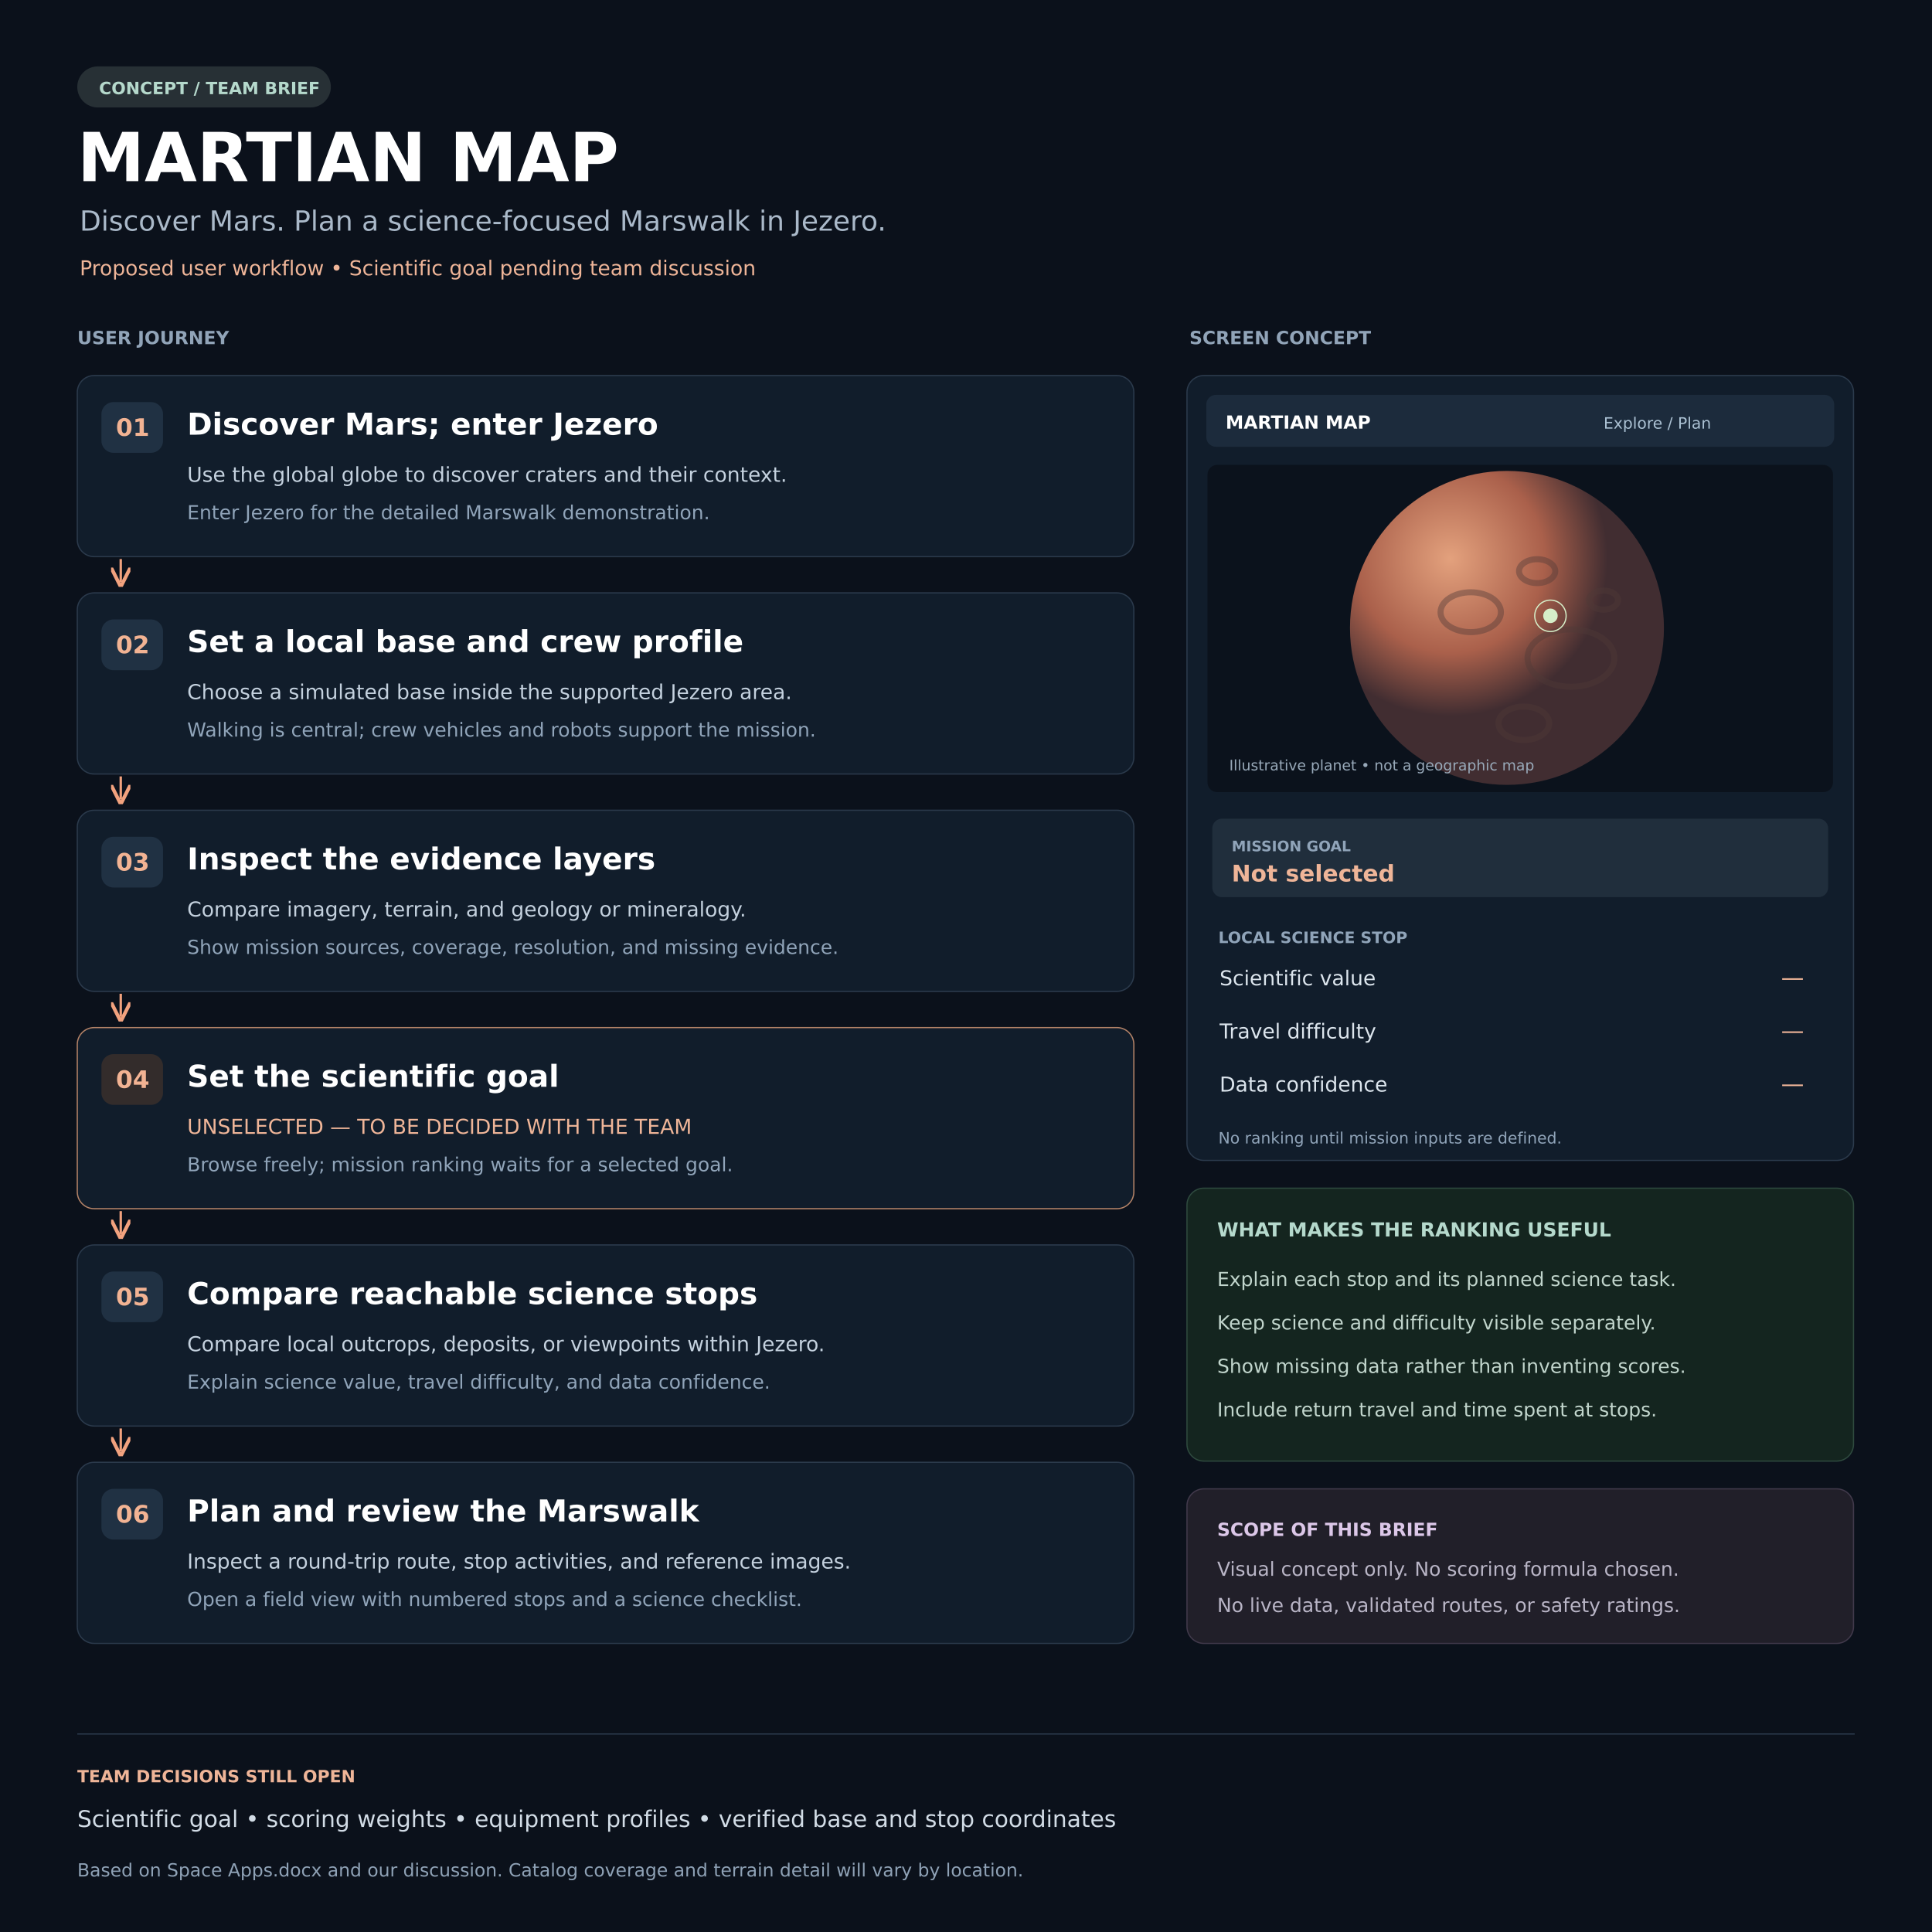
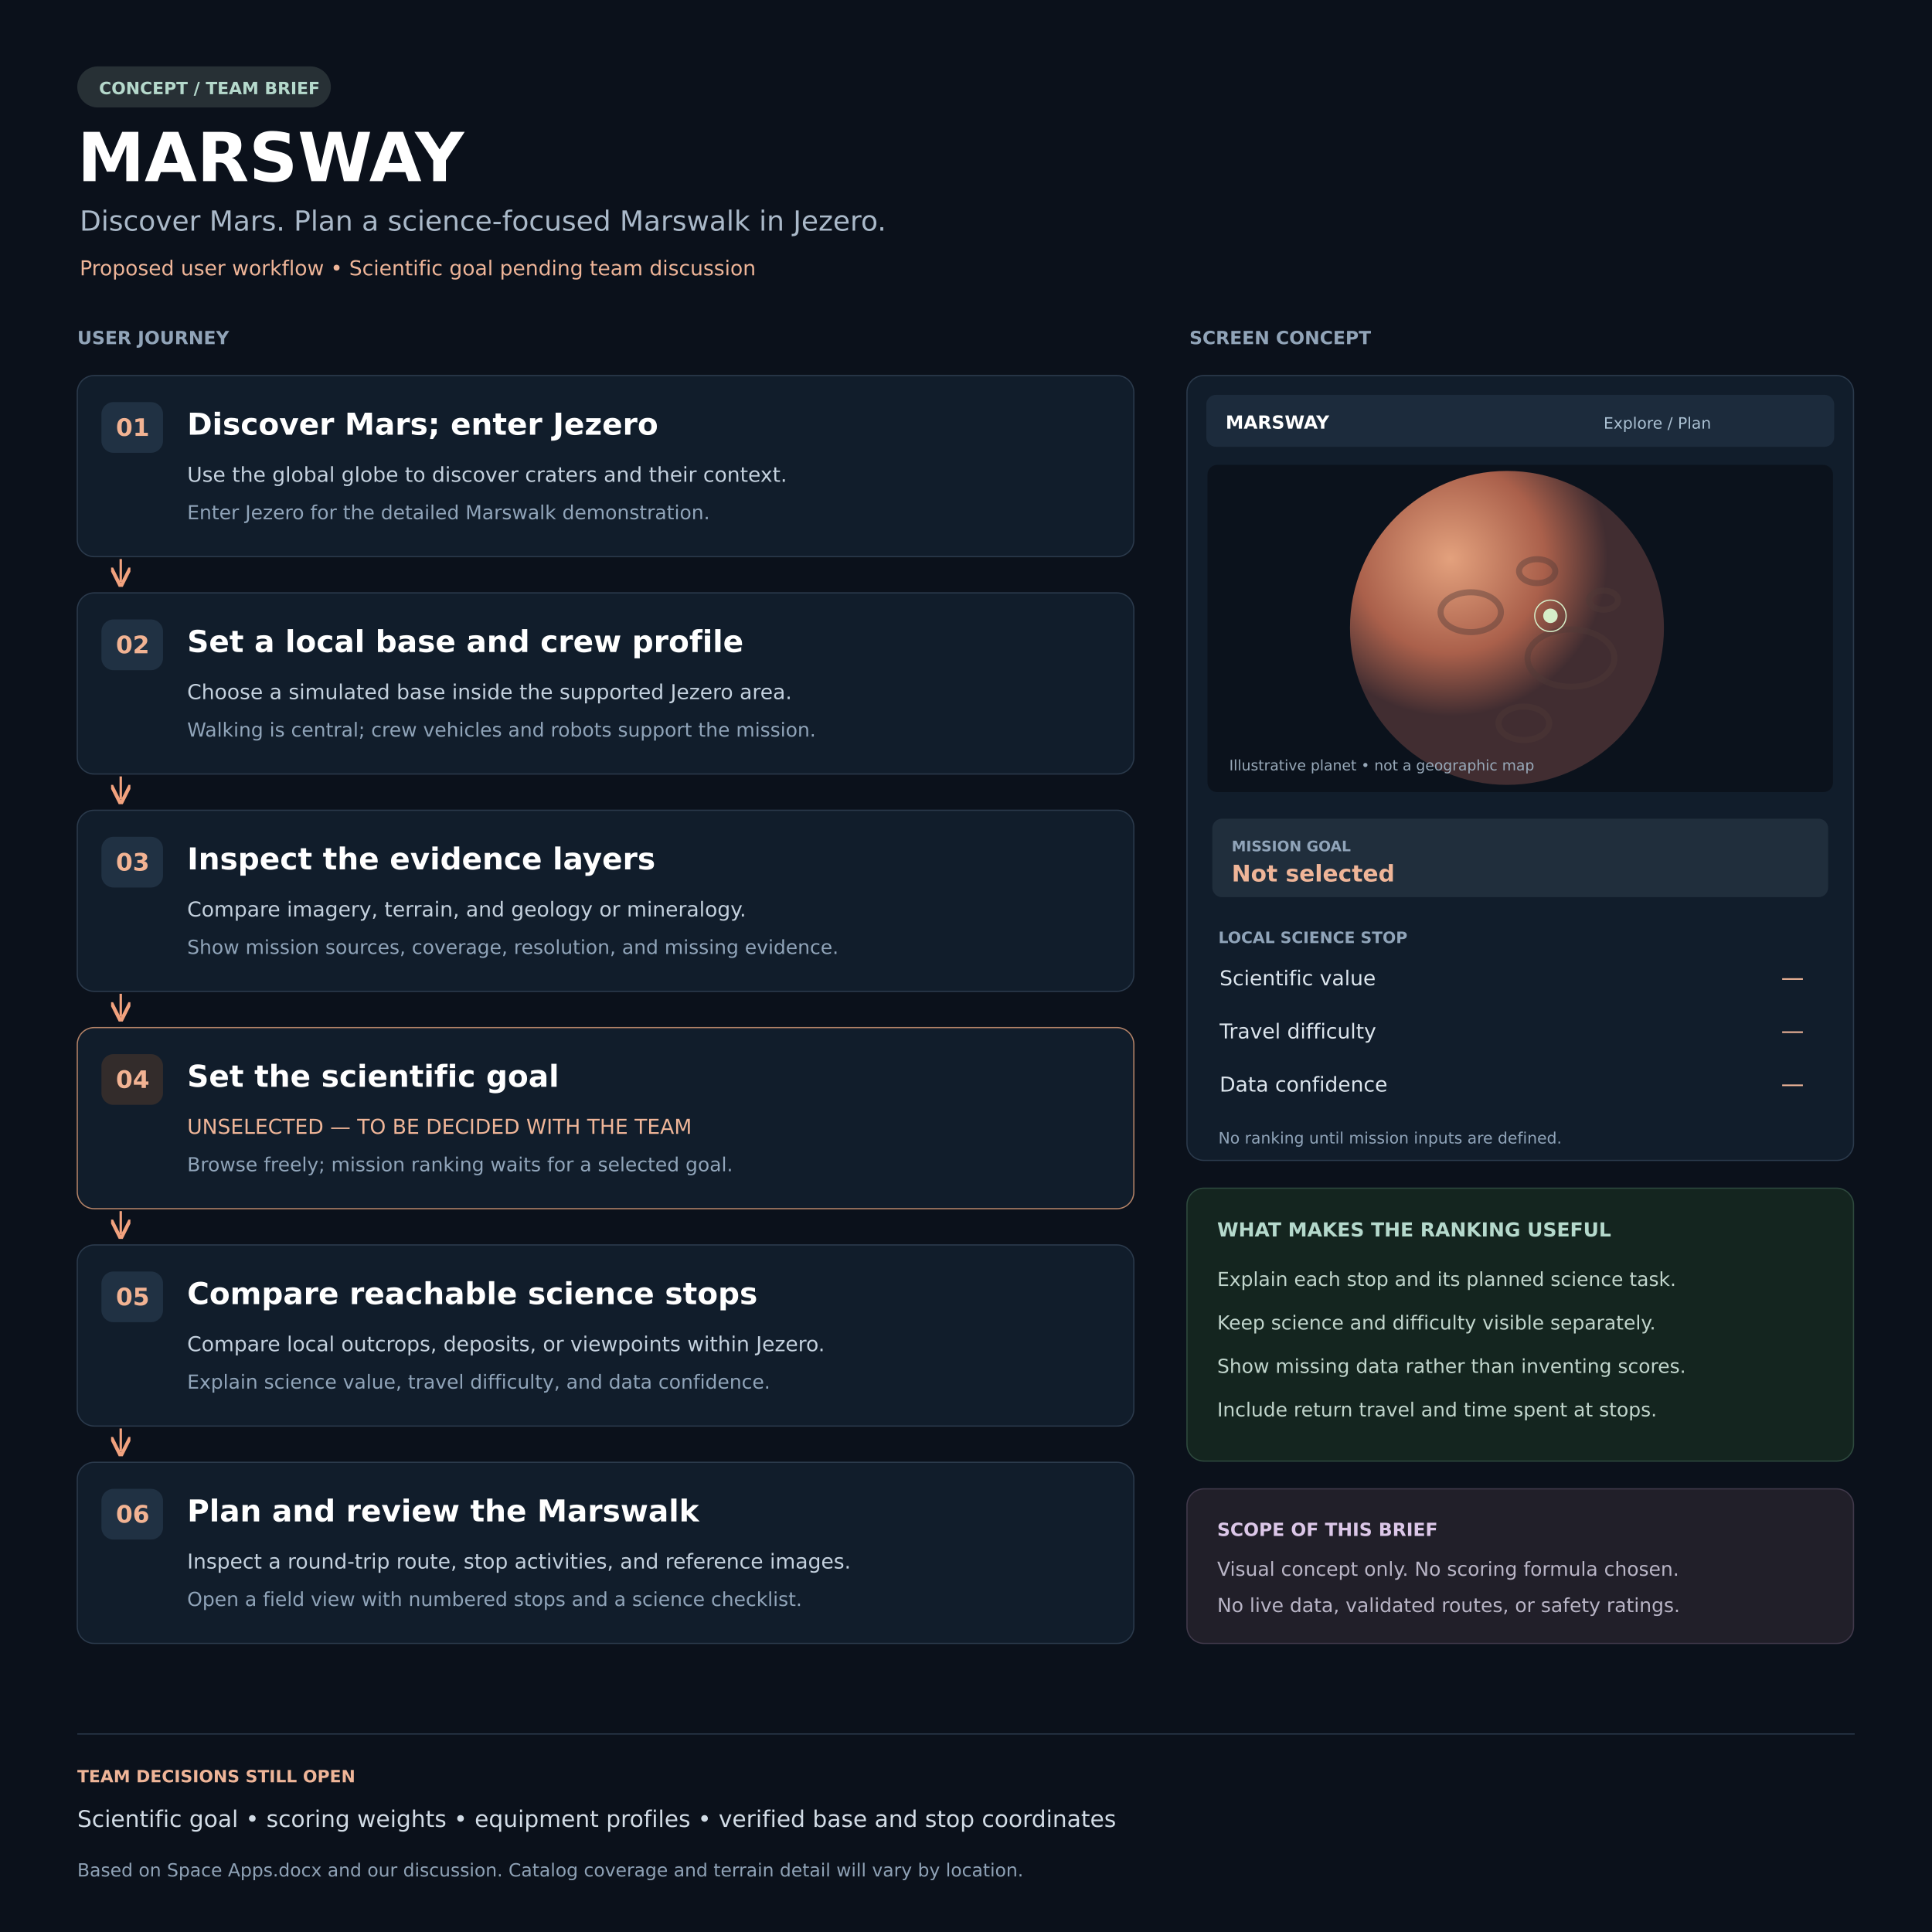
<svg xmlns="http://www.w3.org/2000/svg" width="1600" height="1600" viewBox="0 0 1600 1600">
  <defs>
    <radialGradient id="mars" cx="32%" cy="28%">
      <stop stop-color="#e3a17d" />
      <stop offset=".6" stop-color="#aa604b" />
      <stop offset="1" stop-color="#412d31" />
    </radialGradient>
    <clipPath id="planet">
      <circle cx="1210" cy="480" r="130" />
    </clipPath>
    <marker id="arrow" markerWidth="8" markerHeight="8" refX="6" refY="4" orient="auto">
      <path d="M0 0 L8 4 L0 8" fill="none" stroke="#f2a27e" stroke-width="1.5" />
    </marker>
  </defs>
  <rect x="0" y="0" width="1600" height="1600" rx="0" fill="#0b111b" stroke="none" />
  <rect x="64" y="55" width="210" height="34" rx="17" fill="#273035" stroke="none" />
  <text x="82" y="78" font-family="DejaVu Sans,sans-serif" font-size="14" fill="#b5d9cc" font-weight="700">CONCEPT / TEAM BRIEF</text>
-   <text x="64" y="150" font-family="DejaVu Sans,sans-serif" font-size="56" fill="#ffffff" font-weight="700">MARTIAN MAP</text>
+   <text x="64" y="150" font-family="DejaVu Sans,sans-serif" font-size="56" fill="#ffffff" font-weight="700">MARSWAY</text>
  <text x="66" y="191" font-family="DejaVu Sans,sans-serif" font-size="23" fill="#aab9c9" font-weight="400">Discover Mars. Plan a science-focused Marswalk in Jezero.</text>
  <text x="66" y="228" font-family="DejaVu Sans,sans-serif" font-size="17" fill="#efb598" font-weight="400">Proposed user workflow • Scientific goal pending team discussion</text>
  <text x="64" y="285" font-family="DejaVu Sans,sans-serif" font-size="15" fill="#91a4b8" font-weight="700">USER JOURNEY</text>
  <rect x="64" y="311" width="875" height="150" rx="14" fill="#111d2b" stroke="#2b3a4c" />
  <rect x="84" y="333" width="51" height="42" rx="10" fill="#203143" stroke="none" />
  <text x="96" y="361" font-family="DejaVu Sans,sans-serif" font-size="20" fill="#f2b393" font-weight="700">01</text>
  <text x="155" y="360" font-family="DejaVu Sans,sans-serif" font-size="25" fill="#ffffff" font-weight="700">Discover Mars; enter Jezero</text>
  <text x="155" y="399" font-family="DejaVu Sans,sans-serif" font-size="17" fill="#c4d1de" font-weight="400">Use the global globe to discover craters and their context.</text>
  <text x="155" y="430" font-family="DejaVu Sans,sans-serif" font-size="16" fill="#90a4b9" font-weight="400">Enter Jezero for the detailed Marswalk demonstration.</text>
  <path d="M100 463 V482" stroke="#f2a27e" stroke-width="2" marker-end="url(#arrow)" />
  <rect x="64" y="491" width="875" height="150" rx="14" fill="#111d2b" stroke="#2b3a4c" />
  <rect x="84" y="513" width="51" height="42" rx="10" fill="#203143" stroke="none" />
  <text x="96" y="541" font-family="DejaVu Sans,sans-serif" font-size="20" fill="#f2b393" font-weight="700">02</text>
  <text x="155" y="540" font-family="DejaVu Sans,sans-serif" font-size="25" fill="#ffffff" font-weight="700">Set a local base and crew profile</text>
  <text x="155" y="579" font-family="DejaVu Sans,sans-serif" font-size="17" fill="#c4d1de" font-weight="400">Choose a simulated base inside the supported Jezero area.</text>
  <text x="155" y="610" font-family="DejaVu Sans,sans-serif" font-size="16" fill="#90a4b9" font-weight="400">Walking is central; crew vehicles and robots support the mission.</text>
  <path d="M100 643 V662" stroke="#f2a27e" stroke-width="2" marker-end="url(#arrow)" />
  <rect x="64" y="671" width="875" height="150" rx="14" fill="#111d2b" stroke="#2b3a4c" />
  <rect x="84" y="693" width="51" height="42" rx="10" fill="#203143" stroke="none" />
  <text x="96" y="721" font-family="DejaVu Sans,sans-serif" font-size="20" fill="#f2b393" font-weight="700">03</text>
  <text x="155" y="720" font-family="DejaVu Sans,sans-serif" font-size="25" fill="#ffffff" font-weight="700">Inspect the evidence layers</text>
  <text x="155" y="759" font-family="DejaVu Sans,sans-serif" font-size="17" fill="#c4d1de" font-weight="400">Compare imagery, terrain, and geology or mineralogy.</text>
  <text x="155" y="790" font-family="DejaVu Sans,sans-serif" font-size="16" fill="#90a4b9" font-weight="400">Show mission sources, coverage, resolution, and missing evidence.</text>
  <path d="M100 823 V842" stroke="#f2a27e" stroke-width="2" marker-end="url(#arrow)" />
  <rect x="64" y="851" width="875" height="150" rx="14" fill="#111d2b" stroke="#b38267" />
  <rect x="84" y="873" width="51" height="42" rx="10" fill="#332c2b" stroke="none" />
  <text x="96" y="901" font-family="DejaVu Sans,sans-serif" font-size="20" fill="#f2b393" font-weight="700">04</text>
  <text x="155" y="900" font-family="DejaVu Sans,sans-serif" font-size="25" fill="#ffffff" font-weight="700">Set the scientific goal</text>
  <text x="155" y="939" font-family="DejaVu Sans,sans-serif" font-size="17" fill="#efb598" font-weight="400">UNSELECTED — TO BE DECIDED WITH THE TEAM</text>
  <text x="155" y="970" font-family="DejaVu Sans,sans-serif" font-size="16" fill="#90a4b9" font-weight="400">Browse freely; mission ranking waits for a selected goal.</text>
  <path d="M100 1003 V1022" stroke="#f2a27e" stroke-width="2" marker-end="url(#arrow)" />
  <rect x="64" y="1031" width="875" height="150" rx="14" fill="#111d2b" stroke="#2b3a4c" />
  <rect x="84" y="1053" width="51" height="42" rx="10" fill="#203143" stroke="none" />
  <text x="96" y="1081" font-family="DejaVu Sans,sans-serif" font-size="20" fill="#f2b393" font-weight="700">05</text>
  <text x="155" y="1080" font-family="DejaVu Sans,sans-serif" font-size="25" fill="#ffffff" font-weight="700">Compare reachable science stops</text>
  <text x="155" y="1119" font-family="DejaVu Sans,sans-serif" font-size="17" fill="#c4d1de" font-weight="400">Compare local outcrops, deposits, or viewpoints within Jezero.</text>
  <text x="155" y="1150" font-family="DejaVu Sans,sans-serif" font-size="16" fill="#90a4b9" font-weight="400">Explain science value, travel difficulty, and data confidence.</text>
  <path d="M100 1183 V1202" stroke="#f2a27e" stroke-width="2" marker-end="url(#arrow)" />
  <rect x="64" y="1211" width="875" height="150" rx="14" fill="#111d2b" stroke="#2b3a4c" />
  <rect x="84" y="1233" width="51" height="42" rx="10" fill="#203143" stroke="none" />
  <text x="96" y="1261" font-family="DejaVu Sans,sans-serif" font-size="20" fill="#f2b393" font-weight="700">06</text>
  <text x="155" y="1260" font-family="DejaVu Sans,sans-serif" font-size="25" fill="#ffffff" font-weight="700">Plan and review the Marswalk</text>
  <text x="155" y="1299" font-family="DejaVu Sans,sans-serif" font-size="17" fill="#c4d1de" font-weight="400">Inspect a round-trip route, stop activities, and reference images.</text>
  <text x="155" y="1330" font-family="DejaVu Sans,sans-serif" font-size="16" fill="#90a4b9" font-weight="400">Open a field view with numbered stops and a science checklist.</text>
  <text x="985" y="285" font-family="DejaVu Sans,sans-serif" font-size="15" fill="#91a4b8" font-weight="700">SCREEN CONCEPT</text>
  <rect x="983" y="311" width="552" height="650" rx="14" fill="#111d2b" stroke="#2b3a4c" />
  <rect x="999" y="327" width="520" height="43" rx="8" fill="#1c2b3c" stroke="none" />
-   <text x="1015" y="355" font-family="DejaVu Sans,sans-serif" font-size="15" fill="#fff" font-weight="700">MARTIAN MAP</text>
+   <text x="1015" y="355" font-family="DejaVu Sans,sans-serif" font-size="15" fill="#fff" font-weight="700">MARSWAY</text>
  <text x="1328" y="355" font-family="DejaVu Sans,sans-serif" font-size="13" fill="#aac0d2" font-weight="400">Explore  /  Plan</text>
  <rect x="1000" y="385" width="518" height="271" rx="8" fill="#0b121c" stroke="none" />
  <circle cx="1210" cy="480" r="130" fill="url(#mars)" transform="translate(38 40)" />
  <ellipse cx="1218" cy="507" rx="25" ry="16.5" fill="none" stroke="#503b38" stroke-opacity=".42" stroke-width="5" />
  <ellipse cx="1301" cy="545" rx="36" ry="23.76" fill="none" stroke="#503b38" stroke-opacity=".42" stroke-width="5" />
  <ellipse cx="1273" cy="473" rx="15" ry="9.9" fill="none" stroke="#503b38" stroke-opacity=".42" stroke-width="5" />
  <ellipse cx="1328" cy="497" rx="12" ry="7.92" fill="none" stroke="#503b38" stroke-opacity=".42" stroke-width="5" />
  <ellipse cx="1262" cy="599" rx="21" ry="13.86" fill="none" stroke="#503b38" stroke-opacity=".42" stroke-width="5" />
  <circle cx="1284" cy="510" r="6" fill="#d6eec8" />
  <circle cx="1284" cy="510" r="13" fill="none" stroke="#d6eec8" />
  <text x="1018" y="638" font-family="DejaVu Sans,sans-serif" font-size="12" fill="#98a9b9" font-weight="400">Illustrative planet • not a geographic map</text>
  <rect x="1004" y="678" width="510" height="65" rx="8" fill="#202e3c" stroke="none" />
  <text x="1020" y="705" font-family="DejaVu Sans,sans-serif" font-size="12" fill="#90a4b9" font-weight="700">MISSION GOAL</text>
  <text x="1020" y="730" font-family="DejaVu Sans,sans-serif" font-size="19" fill="#efb598" font-weight="700">Not selected</text>
  <text x="1009" y="781" font-family="DejaVu Sans,sans-serif" font-size="13" fill="#90a4b9" font-weight="700">LOCAL SCIENCE STOP</text>
  <text x="1010" y="816" font-family="DejaVu Sans,sans-serif" font-size="17" fill="#dce5ed" font-weight="400">Scientific value</text>
  <text x="1475" y="816" font-family="DejaVu Sans,sans-serif" font-size="19" fill="#efb598" font-weight="400">—</text>
  <text x="1010" y="860" font-family="DejaVu Sans,sans-serif" font-size="17" fill="#dce5ed" font-weight="400">Travel difficulty</text>
  <text x="1475" y="860" font-family="DejaVu Sans,sans-serif" font-size="19" fill="#efb598" font-weight="400">—</text>
  <text x="1010" y="904" font-family="DejaVu Sans,sans-serif" font-size="17" fill="#dce5ed" font-weight="400">Data confidence</text>
  <text x="1475" y="904" font-family="DejaVu Sans,sans-serif" font-size="19" fill="#efb598" font-weight="400">—</text>
  <text x="1009" y="947" font-family="DejaVu Sans,sans-serif" font-size="13" fill="#90a4b9" font-weight="400">No ranking until mission inputs are defined.</text>
  <rect x="983" y="984" width="552" height="226" rx="14" fill="#14251f" stroke="#2e4a3e" />
  <text x="1008" y="1024" font-family="DejaVu Sans,sans-serif" font-size="16" fill="#b5d9cc" font-weight="700">WHAT MAKES THE RANKING USEFUL</text>
  <text x="1008" y="1065" font-family="DejaVu Sans,sans-serif" font-size="16" fill="#c1d5cc" font-weight="400">Explain each stop and its planned science task.</text>
  <text x="1008" y="1101" font-family="DejaVu Sans,sans-serif" font-size="16" fill="#c1d5cc" font-weight="400">Keep science and difficulty visible separately.</text>
  <text x="1008" y="1137" font-family="DejaVu Sans,sans-serif" font-size="16" fill="#c1d5cc" font-weight="400">Show missing data rather than inventing scores.</text>
  <text x="1008" y="1173" font-family="DejaVu Sans,sans-serif" font-size="16" fill="#c1d5cc" font-weight="400">Include return travel and time spent at stops.</text>
  <rect x="983" y="1233" width="552" height="128" rx="14" fill="#211f29" stroke="#41394b" />
  <text x="1008" y="1272" font-family="DejaVu Sans,sans-serif" font-size="15" fill="#dcc7e8" font-weight="700">SCOPE OF THIS BRIEF</text>
  <text x="1008" y="1305" font-family="DejaVu Sans,sans-serif" font-size="16" fill="#b9b5c6" font-weight="400">Visual concept only. No scoring formula chosen.</text>
  <text x="1008" y="1335" font-family="DejaVu Sans,sans-serif" font-size="16" fill="#b9b5c6" font-weight="400">No live data, validated routes, or safety ratings.</text>
  <path d="M64 1436 H1536" stroke="#2b3a4c" />
  <text x="64" y="1476" font-family="DejaVu Sans,sans-serif" font-size="14" fill="#efb598" font-weight="700">TEAM DECISIONS STILL OPEN</text>
  <text x="64" y="1513" font-family="DejaVu Sans,sans-serif" font-size="19" fill="#d2dce6" font-weight="400">Scientific goal • scoring weights • equipment profiles • verified base and stop coordinates</text>
  <text x="64" y="1554" font-family="DejaVu Sans,sans-serif" font-size="15" fill="#8fa2b6" font-weight="400">Based on Space Apps.docx and our discussion. Catalog coverage and terrain detail will vary by location.</text>
</svg>
